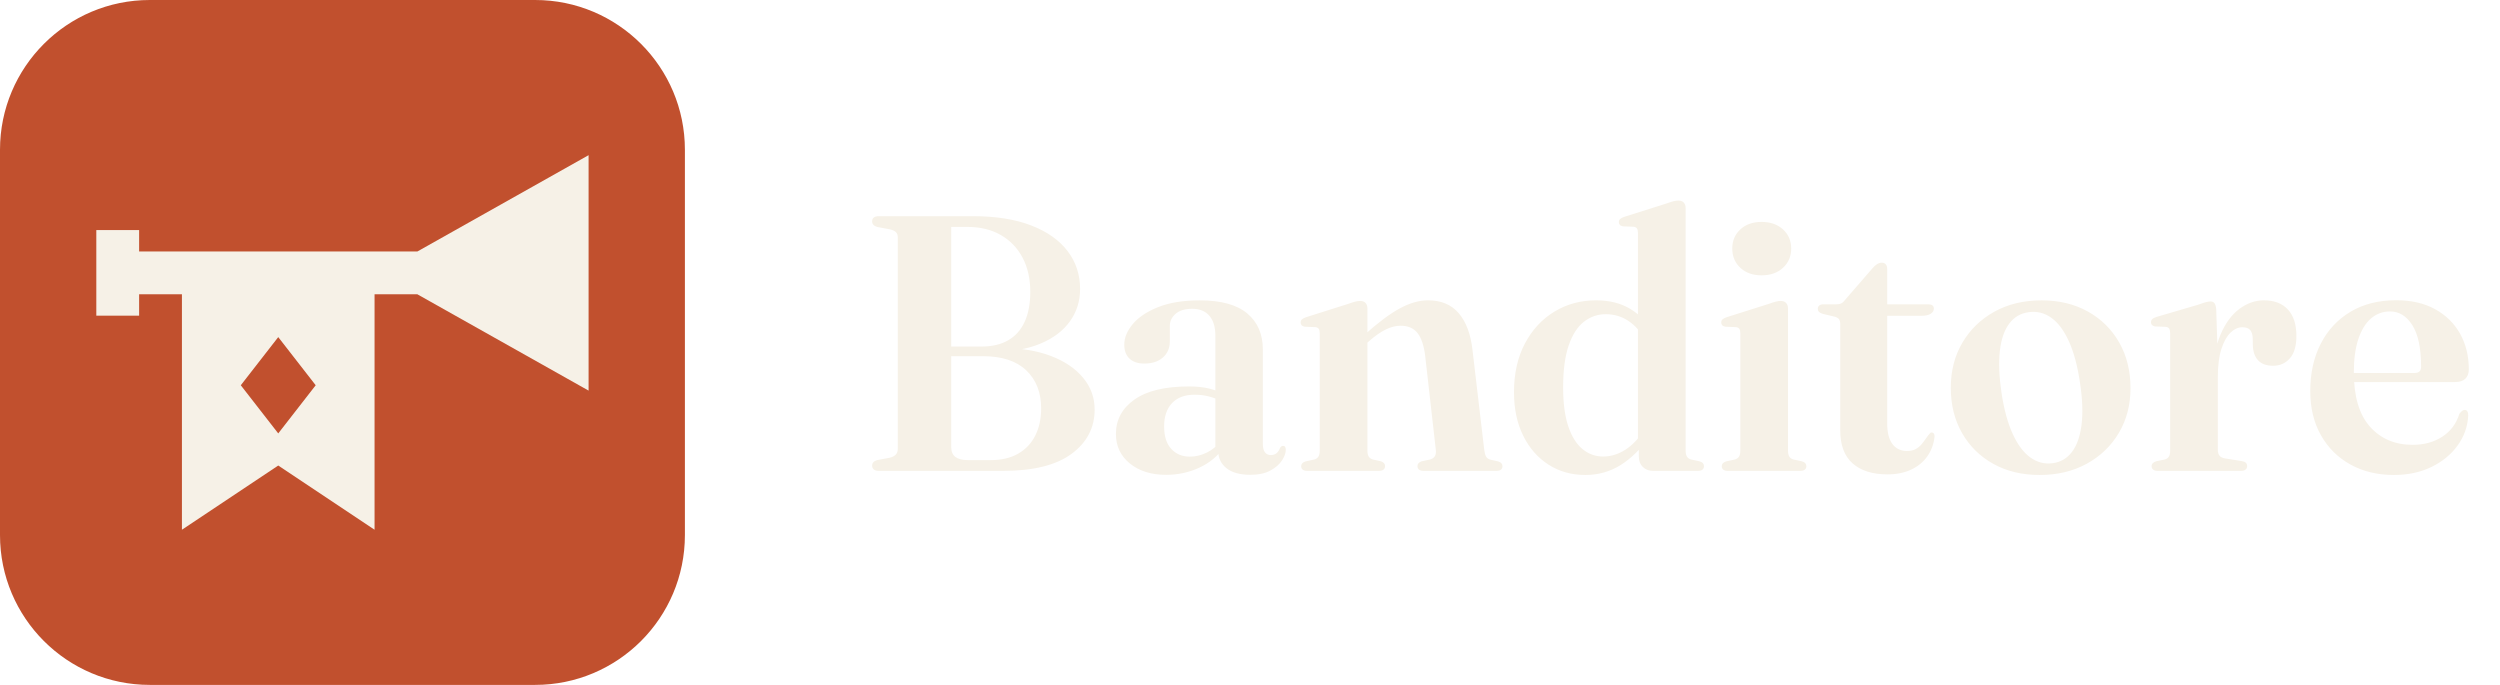
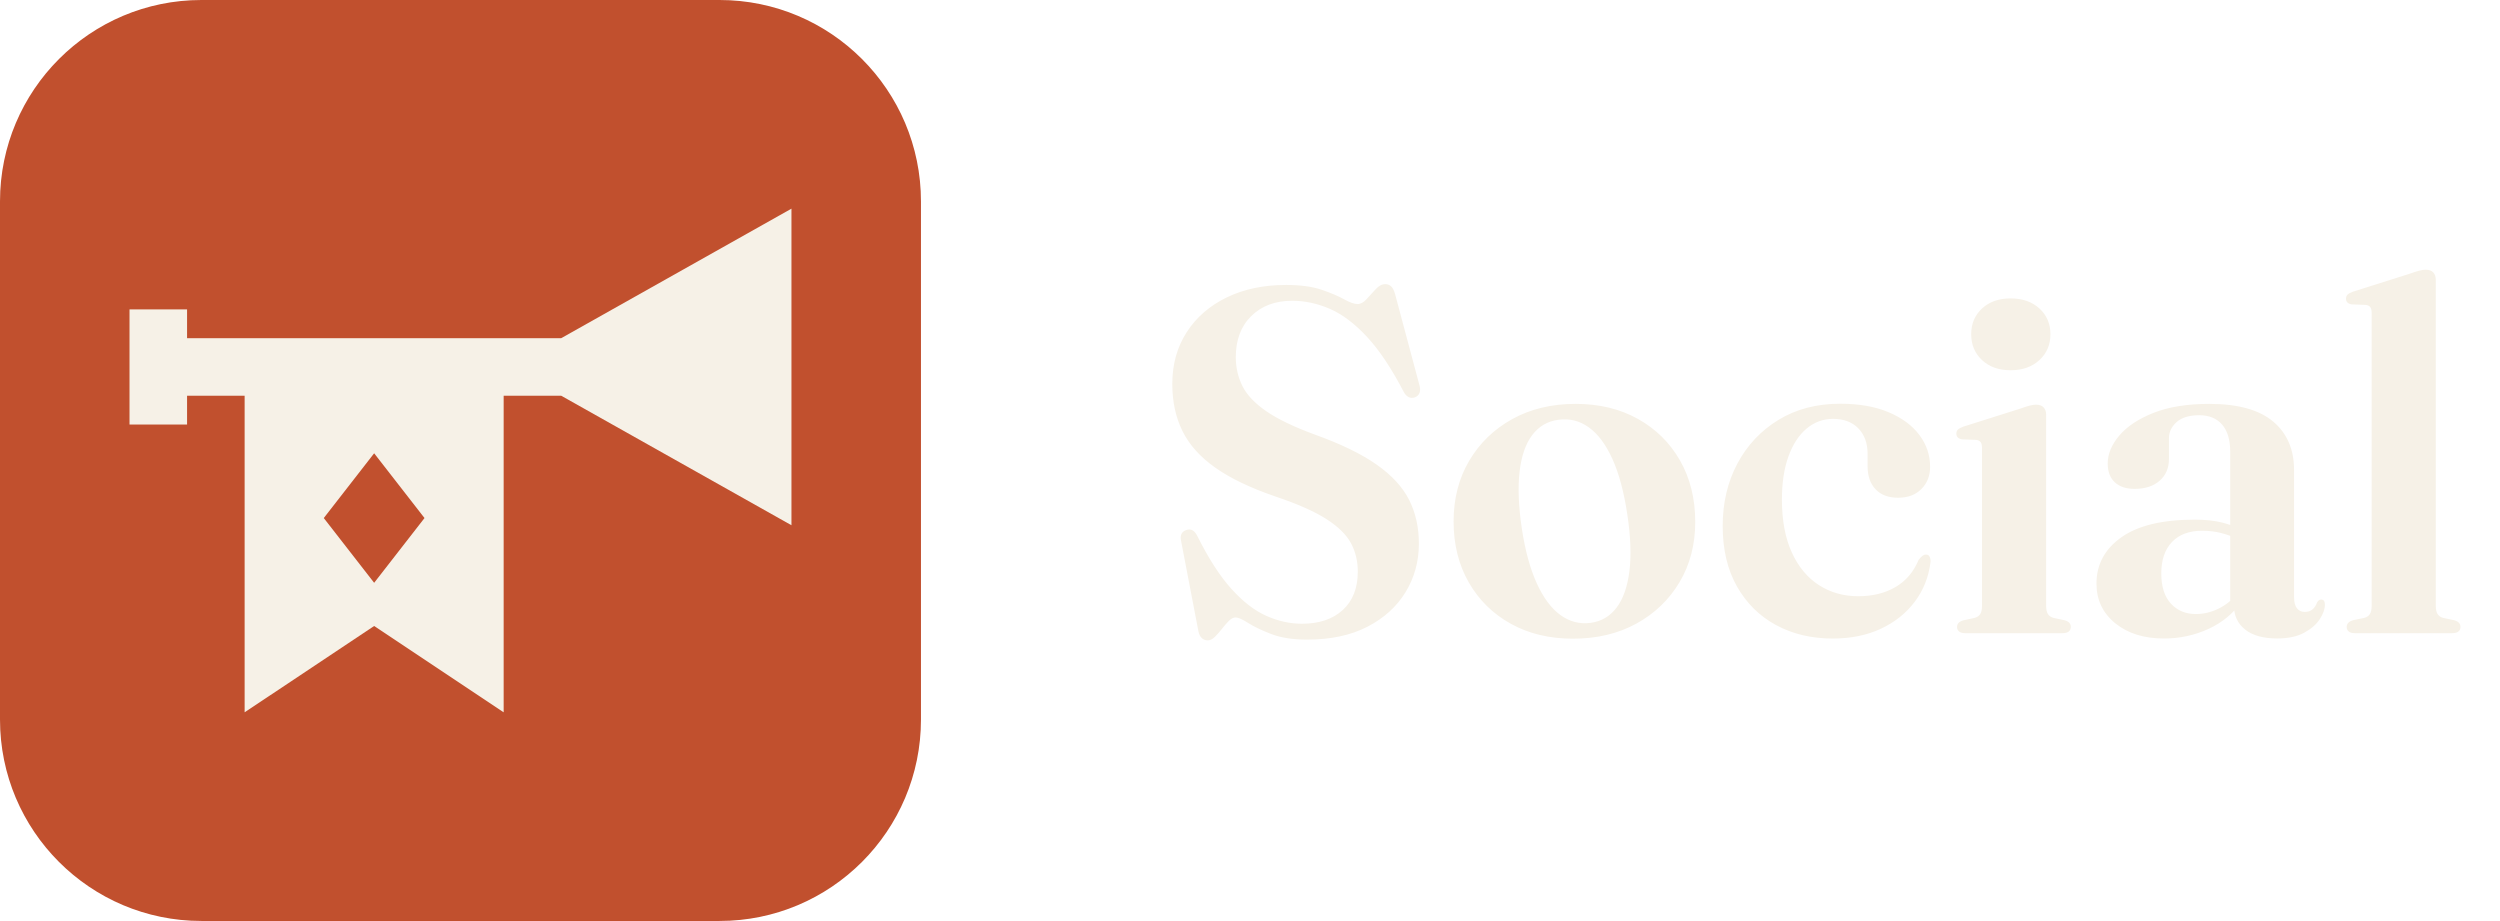
- <svg xmlns="http://www.w3.org/2000/svg" viewBox="0 0 233.61 64" width="233.61" height="64">
+ <svg xmlns="http://www.w3.org/2000/svg" viewBox="0 0 173.73 64" width="173.73" height="64">
  <rect width="64" height="64" rx="14" fill="#C1502E" />
  <path transform="translate(32 32) scale(1.0) translate(-32 -32) translate(1 1.5)" fill="#F6F1E7" fill-rule="evenodd" d="M8,20 H12 V22 H38 L54,13 V35 L38,26 H34 V48 L25,42 L16,48 V26 H12 V28 H8 Z M25,30 L28.5,34.5 L25,39 L21.5,34.5 Z" />
-   <path d="M22.288 -5.727Q22.288 -3.186 20.132 -1.593Q17.977 0.0 13.739 0.0H2.129Q1.805 0.0 1.65 -0.134Q1.495 -0.267 1.495 -0.479Q1.495 -0.873 1.978 -1.01L3.13 -1.225Q3.517 -1.32 3.705 -1.519Q3.893 -1.717 3.893 -2.074V-21.83Q3.893 -22.13 3.717 -22.307Q3.541 -22.483 3.13 -22.575L1.978 -22.79Q1.495 -22.927 1.495 -23.321Q1.495 -23.545 1.65 -23.673Q1.805 -23.8 2.129 -23.8H10.906Q14.111 -23.8 16.349 -22.937Q18.587 -22.074 19.757 -20.543Q20.928 -19.012 20.928 -16.99Q20.928 -15.304 19.986 -13.982Q19.044 -12.659 17.241 -11.897Q15.438 -11.135 12.846 -11.135L13.695 -11.475Q16.271 -11.475 18.203 -10.736Q20.135 -9.997 21.211 -8.699Q22.288 -7.4 22.288 -5.727ZM11.858 -10.716H7.876V-11.618H11.722Q13.204 -11.618 14.219 -12.208Q15.235 -12.799 15.754 -13.942Q16.274 -15.085 16.274 -16.723Q16.274 -18.557 15.555 -19.919Q14.836 -21.282 13.519 -22.039Q12.203 -22.795 10.406 -22.795H8.885V-2.226Q8.885 -1.595 9.278 -1.3Q9.672 -1.005 10.431 -1.005H12.576Q14.085 -1.005 15.138 -1.606Q16.191 -2.207 16.74 -3.298Q17.289 -4.388 17.289 -5.84Q17.289 -8.068 15.898 -9.392Q14.506 -10.716 11.858 -10.716Z M33.832 -1.897V-2.16L33.569 -2.121V-12.633Q33.569 -13.84 33.008 -14.493Q32.447 -15.145 31.415 -15.145Q30.38 -15.145 29.846 -14.669Q29.313 -14.192 29.313 -13.553V-12.105Q29.313 -11.163 28.668 -10.595Q28.024 -10.027 26.924 -10.027Q26.043 -10.027 25.55 -10.485Q25.057 -10.943 25.057 -11.79Q25.057 -12.777 25.862 -13.731Q26.666 -14.684 28.24 -15.309Q29.813 -15.933 32.115 -15.933Q35.091 -15.933 36.549 -14.71Q38.006 -13.487 38.006 -11.341V-2.51Q38.006 -1.979 38.208 -1.727Q38.41 -1.476 38.747 -1.476Q39.086 -1.476 39.297 -1.66Q39.507 -1.844 39.607 -2.138Q39.664 -2.228 39.731 -2.282Q39.798 -2.336 39.891 -2.336Q40.026 -2.336 40.088 -2.241Q40.15 -2.146 40.15 -1.98Q40.15 -1.524 39.797 -0.978Q39.444 -0.431 38.712 -0.032Q37.98 0.368 36.836 0.368Q35.387 0.368 34.609 -0.249Q33.832 -0.866 33.832 -1.897ZM24.276 -3.444Q24.276 -5.439 26.008 -6.664Q27.74 -7.889 31.107 -7.889Q32.187 -7.889 32.976 -7.694Q33.764 -7.498 34.379 -7.188L34.119 -6.535Q33.536 -6.806 32.936 -6.961Q32.337 -7.116 31.611 -7.116Q30.269 -7.116 29.524 -6.336Q28.78 -5.556 28.78 -4.152Q28.78 -2.776 29.449 -2.052Q30.118 -1.329 31.182 -1.329Q32.002 -1.329 32.776 -1.713Q33.551 -2.096 34.074 -2.782L34.359 -2.202Q33.512 -0.965 32.063 -0.297Q30.614 0.371 28.966 0.371Q26.883 0.371 25.579 -0.69Q24.276 -1.75 24.276 -3.444Z M47.775 -15.194V-1.918Q47.775 -1.526 47.9 -1.333Q48.025 -1.14 48.29 -1.061L49.051 -0.891Q49.426 -0.755 49.426 -0.457Q49.426 0.0 48.843 0.0H42.149Q41.866 0.0 41.725 -0.118Q41.585 -0.235 41.585 -0.435Q41.585 -0.59 41.683 -0.703Q41.781 -0.816 42 -0.886L42.806 -1.061Q43.075 -1.138 43.198 -1.33Q43.321 -1.523 43.321 -1.908V-12.863Q43.321 -13.146 43.225 -13.276Q43.13 -13.405 42.913 -13.432L41.922 -13.47Q41.717 -13.508 41.627 -13.609Q41.537 -13.709 41.537 -13.861Q41.537 -14.042 41.647 -14.149Q41.757 -14.256 42.032 -14.355L45.97 -15.601Q46.389 -15.752 46.634 -15.815Q46.878 -15.878 47.099 -15.878Q47.433 -15.878 47.604 -15.688Q47.775 -15.499 47.775 -15.194ZM47.337 -11.601 46.837 -12.121 47.478 -12.692Q49.404 -14.425 50.8 -15.181Q52.196 -15.937 53.437 -15.937Q55.286 -15.937 56.314 -14.728Q57.343 -13.52 57.595 -11.306L58.691 -1.984Q58.74 -1.559 58.862 -1.341Q58.984 -1.122 59.279 -1.045L59.982 -0.886Q60.201 -0.82 60.299 -0.707Q60.397 -0.594 60.397 -0.435Q60.397 -0.235 60.261 -0.118Q60.124 0.0 59.826 0.0H53.043Q52.453 0.0 52.453 -0.457Q52.453 -0.748 52.83 -0.891L53.619 -1.061Q53.925 -1.14 54.07 -1.358Q54.215 -1.576 54.166 -1.984L53.176 -10.735Q53.003 -12.172 52.468 -12.867Q51.933 -13.562 50.877 -13.562Q50.201 -13.562 49.489 -13.211Q48.778 -12.86 47.981 -12.165Z M73.138 -2.441 73.056 -2.524V-22.242Q73.056 -22.525 72.961 -22.655Q72.866 -22.784 72.649 -22.811L71.658 -22.849Q71.453 -22.887 71.363 -22.988Q71.273 -23.088 71.273 -23.24Q71.273 -23.421 71.383 -23.528Q71.492 -23.635 71.768 -23.734L75.706 -24.98Q76.125 -25.131 76.37 -25.194Q76.614 -25.257 76.834 -25.257Q77.169 -25.257 77.34 -25.067Q77.511 -24.878 77.511 -24.573V-1.918Q77.511 -1.526 77.636 -1.33Q77.761 -1.134 78.026 -1.061L78.798 -0.896Q79.027 -0.83 79.127 -0.715Q79.227 -0.6 79.227 -0.435Q79.227 -0.235 79.087 -0.118Q78.947 0.0 78.649 0.0H74.472Q73.89 0.0 73.514 -0.365Q73.138 -0.731 73.138 -1.347ZM61.473 -7.345Q61.473 -9.979 62.497 -11.908Q63.521 -13.837 65.26 -14.887Q66.999 -15.937 69.143 -15.937Q71.016 -15.937 72.356 -15.125Q73.697 -14.312 74.552 -12.8L73.77 -12.197Q73.102 -13.392 72.16 -14.016Q71.218 -14.64 70.047 -14.64Q68.917 -14.64 68.014 -13.94Q67.111 -13.24 66.588 -11.733Q66.065 -10.226 66.065 -7.797Q66.065 -5.589 66.548 -4.158Q67.031 -2.728 67.877 -2.034Q68.723 -1.34 69.812 -1.34Q70.868 -1.34 71.858 -1.962Q72.848 -2.583 73.708 -3.908L74.212 -3.283Q72.922 -1.469 71.437 -0.543Q69.951 0.384 68.138 0.384Q66.206 0.384 64.7 -0.581Q63.194 -1.545 62.334 -3.285Q61.473 -5.025 61.473 -7.345Z M87.077 -15.194V-1.918Q87.077 -1.526 87.202 -1.33Q87.327 -1.134 87.592 -1.061L88.364 -0.896Q88.593 -0.83 88.693 -0.715Q88.793 -0.6 88.793 -0.435Q88.793 -0.235 88.653 -0.118Q88.513 0.0 88.215 0.0H81.451Q81.168 0.0 81.027 -0.118Q80.886 -0.235 80.886 -0.435Q80.886 -0.59 80.985 -0.703Q81.083 -0.816 81.302 -0.886L82.107 -1.061Q82.377 -1.138 82.5 -1.33Q82.622 -1.523 82.622 -1.908V-12.863Q82.622 -13.146 82.527 -13.276Q82.431 -13.405 82.215 -13.432L81.224 -13.47Q81.019 -13.508 80.929 -13.609Q80.839 -13.709 80.839 -13.861Q80.839 -14.042 80.949 -14.149Q81.058 -14.256 81.333 -14.355L85.272 -15.601Q85.707 -15.757 85.949 -15.817Q86.191 -15.878 86.378 -15.878Q86.73 -15.878 86.903 -15.688Q87.077 -15.499 87.077 -15.194ZM84.609 -18.271Q83.376 -18.271 82.623 -18.977Q81.87 -19.682 81.87 -20.774Q81.87 -21.867 82.626 -22.565Q83.382 -23.263 84.609 -23.263Q85.849 -23.263 86.613 -22.562Q87.377 -21.86 87.377 -20.774Q87.377 -19.682 86.611 -18.977Q85.846 -18.271 84.609 -18.271Z M91.441 -14.408 90.339 -14.669Q90.075 -14.753 89.968 -14.866Q89.861 -14.979 89.861 -15.137Q89.861 -15.341 90.003 -15.453Q90.146 -15.565 90.372 -15.565H91.62Q91.891 -15.565 92.075 -15.662Q92.259 -15.76 92.446 -16.019L94.946 -18.902Q95.181 -19.181 95.402 -19.318Q95.623 -19.454 95.839 -19.454Q96.078 -19.454 96.212 -19.301Q96.347 -19.149 96.347 -18.861V-4.431Q96.347 -3.152 96.838 -2.505Q97.33 -1.858 98.196 -1.858Q98.686 -1.858 99.009 -2.035Q99.332 -2.212 99.558 -2.483Q99.783 -2.755 99.98 -3.047Q100.177 -3.34 100.406 -3.572Q100.56 -3.619 100.673 -3.524Q100.785 -3.428 100.77 -3.16Q100.644 -2.124 100.083 -1.34Q99.521 -0.555 98.577 -0.113Q97.633 0.328 96.369 0.328Q94.286 0.328 93.123 -0.691Q91.959 -1.711 91.959 -3.799V-13.71Q91.959 -14.015 91.845 -14.17Q91.731 -14.324 91.441 -14.408ZM94.748 -14.489 94.805 -15.565H100.171Q100.43 -15.565 100.569 -15.465Q100.708 -15.365 100.708 -15.163Q100.708 -14.877 100.416 -14.683Q100.124 -14.489 99.498 -14.489Z M110.77 -15.934Q113.219 -15.934 115.092 -14.893Q116.964 -13.853 118.023 -12.003Q119.082 -10.153 119.082 -7.727Q119.082 -5.38 117.994 -3.548Q116.906 -1.716 114.995 -0.666Q113.083 0.384 110.584 0.384Q108.135 0.384 106.267 -0.653Q104.399 -1.689 103.345 -3.527Q102.29 -5.365 102.29 -7.766Q102.29 -10.136 103.372 -11.976Q104.454 -13.817 106.363 -14.875Q108.272 -15.934 110.77 -15.934ZM111.809 -0.716Q112.918 -0.862 113.608 -1.764Q114.299 -2.665 114.507 -4.299Q114.714 -5.932 114.36 -8.262Q114.013 -10.591 113.327 -12.105Q112.641 -13.619 111.684 -14.304Q110.727 -14.989 109.572 -14.829Q108.445 -14.679 107.756 -13.769Q107.067 -12.859 106.877 -11.232Q106.686 -9.605 107.03 -7.282Q107.377 -4.983 108.07 -3.465Q108.762 -1.947 109.718 -1.257Q110.674 -0.567 111.809 -0.716Z M126.816 -8.769Q126.816 -11.135 127.493 -12.73Q128.171 -14.326 129.252 -15.131Q130.333 -15.937 131.541 -15.937Q133.002 -15.937 133.793 -15.075Q134.585 -14.213 134.585 -12.609Q134.585 -11.205 133.972 -10.514Q133.36 -9.822 132.409 -9.822Q131.481 -9.822 131.007 -10.328Q130.532 -10.835 130.513 -11.775L130.504 -12.359Q130.494 -12.887 130.271 -13.154Q130.047 -13.421 129.528 -13.421Q128.953 -13.421 128.429 -12.917Q127.905 -12.412 127.574 -11.383Q127.243 -10.354 127.243 -8.772ZM127.091 -15.137 127.243 -10.471V-1.965Q127.243 -1.615 127.397 -1.421Q127.551 -1.227 127.925 -1.161L129.481 -0.913Q129.743 -0.869 129.863 -0.756Q129.982 -0.644 129.982 -0.441Q129.982 -0.235 129.832 -0.118Q129.681 0.0 129.389 0.0H121.636Q121.34 0.0 121.196 -0.122Q121.052 -0.243 121.052 -0.438Q121.052 -0.597 121.161 -0.714Q121.269 -0.831 121.493 -0.9L122.273 -1.061Q122.543 -1.134 122.665 -1.324Q122.788 -1.513 122.788 -1.879V-12.87Q122.788 -13.158 122.695 -13.294Q122.602 -13.431 122.386 -13.458L121.371 -13.496Q121.18 -13.534 121.088 -13.634Q120.995 -13.734 120.995 -13.882Q120.995 -14.059 121.108 -14.173Q121.22 -14.287 121.499 -14.381L125.404 -15.525Q125.918 -15.715 126.163 -15.773Q126.407 -15.83 126.561 -15.83Q126.808 -15.83 126.93 -15.663Q127.052 -15.496 127.091 -15.137Z M150.696 -9.478Q150.696 -8.918 150.371 -8.61Q150.046 -8.301 149.421 -8.301H138.846V-9.148H145.637Q146.237 -9.148 146.237 -9.722Q146.237 -12.318 145.423 -13.608Q144.609 -14.898 143.341 -14.898Q142.328 -14.898 141.568 -14.252Q140.807 -13.605 140.379 -12.336Q139.952 -11.067 139.952 -9.208Q139.952 -5.82 141.462 -4.127Q142.973 -2.434 145.444 -2.434Q147.062 -2.434 148.23 -3.202Q149.398 -3.97 149.809 -5.327Q149.977 -5.541 150.09 -5.618Q150.203 -5.696 150.316 -5.696Q150.482 -5.696 150.564 -5.549Q150.647 -5.402 150.641 -5.171Q150.56 -3.627 149.644 -2.364Q148.729 -1.101 147.192 -0.359Q145.655 0.384 143.696 0.384Q141.401 0.384 139.638 -0.591Q137.875 -1.565 136.877 -3.33Q135.88 -5.095 135.88 -7.456Q135.88 -9.962 136.855 -11.872Q137.829 -13.782 139.634 -14.863Q141.438 -15.944 143.909 -15.944Q146.022 -15.944 147.542 -15.11Q149.062 -14.275 149.879 -12.817Q150.696 -11.359 150.696 -9.478Z" transform="translate(80 44)" fill="#F6F1E7" />
+   <path d="M10.827 0.448Q9.351 0.448 8.346 0.062Q7.341 -0.324 6.738 -0.708Q6.135 -1.092 5.868 -1.092Q5.634 -1.092 5.395 -0.852Q5.157 -0.611 4.911 -0.295Q4.664 0.021 4.42 0.261Q4.176 0.501 3.931 0.501Q3.694 0.501 3.519 0.345Q3.344 0.189 3.279 -0.136L2.061 -6.489Q2.02 -6.739 2.111 -6.911Q2.202 -7.083 2.424 -7.162Q2.666 -7.254 2.859 -7.153Q3.052 -7.052 3.191 -6.778Q4.365 -4.418 5.568 -3.084Q6.77 -1.75 8.001 -1.202Q9.233 -0.655 10.478 -0.655Q12.263 -0.655 13.308 -1.606Q14.353 -2.558 14.356 -4.271Q14.36 -5.348 13.889 -6.238Q13.417 -7.129 12.181 -7.924Q10.945 -8.719 8.655 -9.489Q6.032 -10.386 4.454 -11.5Q2.877 -12.614 2.171 -14.047Q1.465 -15.479 1.465 -17.319Q1.465 -19.363 2.465 -20.914Q3.464 -22.465 5.248 -23.331Q7.032 -24.198 9.37 -24.198Q10.856 -24.198 11.827 -23.869Q12.798 -23.539 13.397 -23.205Q13.996 -22.871 14.343 -22.871Q14.658 -22.871 14.97 -23.215Q15.281 -23.559 15.602 -23.907Q15.924 -24.255 16.266 -24.255Q16.504 -24.255 16.671 -24.102Q16.839 -23.95 16.953 -23.541L18.651 -17.188Q18.729 -16.901 18.64 -16.686Q18.551 -16.472 18.318 -16.386Q18.08 -16.307 17.885 -16.407Q17.69 -16.508 17.555 -16.754Q16.287 -19.195 15.009 -20.577Q13.732 -21.959 12.432 -22.529Q11.132 -23.099 9.792 -23.099Q8.035 -23.099 6.956 -22.039Q5.878 -20.979 5.878 -19.186Q5.878 -18.094 6.338 -17.173Q6.798 -16.251 7.993 -15.426Q9.188 -14.6 11.382 -13.796Q14.09 -12.821 15.669 -11.711Q17.248 -10.602 17.926 -9.255Q18.604 -7.908 18.601 -6.209Q18.597 -4.364 17.677 -2.853Q16.758 -1.343 15.024 -0.447Q13.29 0.448 10.827 0.448Z M29.493 -15.934Q31.942 -15.934 33.815 -14.893Q35.687 -13.853 36.746 -12.003Q37.805 -10.153 37.805 -7.727Q37.805 -5.38 36.717 -3.548Q35.629 -1.716 33.718 -0.666Q31.806 0.384 29.307 0.384Q26.858 0.384 24.99 -0.653Q23.122 -1.689 22.068 -3.527Q21.013 -5.365 21.013 -7.766Q21.013 -10.136 22.095 -11.976Q23.177 -13.817 25.086 -14.875Q26.995 -15.934 29.493 -15.934ZM30.532 -0.716Q31.641 -0.862 32.331 -1.764Q33.022 -2.665 33.23 -4.299Q33.437 -5.932 33.083 -8.262Q32.736 -10.591 32.05 -12.105Q31.364 -13.619 30.407 -14.304Q29.45 -14.989 28.295 -14.829Q27.168 -14.679 26.479 -13.769Q25.79 -12.859 25.6 -11.232Q25.409 -9.605 25.753 -7.282Q26.1 -4.983 26.793 -3.465Q27.485 -1.947 28.441 -1.257Q29.397 -0.567 30.532 -0.716Z M54.127 -11.563Q54.127 -10.628 53.525 -10.02Q52.923 -9.411 51.903 -9.411Q50.893 -9.411 50.338 -9.998Q49.783 -10.584 49.783 -11.594V-12.451Q49.783 -13.571 49.14 -14.231Q48.498 -14.892 47.39 -14.892Q46.347 -14.892 45.542 -14.215Q44.738 -13.539 44.283 -12.283Q43.829 -11.027 43.829 -9.29Q43.829 -7.107 44.517 -5.607Q45.205 -4.107 46.405 -3.337Q47.604 -2.567 49.135 -2.567Q50.629 -2.567 51.72 -3.204Q52.812 -3.842 53.331 -5.1Q53.504 -5.311 53.617 -5.389Q53.73 -5.467 53.857 -5.462Q54.022 -5.457 54.095 -5.308Q54.168 -5.158 54.157 -4.945Q53.963 -3.385 53.059 -2.183Q52.156 -0.982 50.697 -0.304Q49.239 0.374 47.36 0.374Q45.149 0.374 43.422 -0.561Q41.695 -1.497 40.704 -3.248Q39.713 -4.999 39.713 -7.446Q39.713 -9.863 40.734 -11.783Q41.756 -13.702 43.592 -14.823Q45.429 -15.944 47.878 -15.944Q49.85 -15.944 51.245 -15.353Q52.641 -14.763 53.384 -13.769Q54.127 -12.775 54.127 -11.563Z M62.189 -15.194V-1.918Q62.189 -1.526 62.314 -1.33Q62.439 -1.134 62.704 -1.061L63.476 -0.896Q63.705 -0.83 63.805 -0.715Q63.905 -0.6 63.905 -0.435Q63.905 -0.235 63.765 -0.118Q63.625 0.0 63.327 0.0H56.563Q56.28 0.0 56.139 -0.118Q55.998 -0.235 55.998 -0.435Q55.998 -0.59 56.097 -0.703Q56.195 -0.816 56.414 -0.886L57.219 -1.061Q57.489 -1.138 57.612 -1.33Q57.734 -1.523 57.734 -1.908V-12.863Q57.734 -13.146 57.639 -13.276Q57.543 -13.405 57.327 -13.432L56.336 -13.47Q56.131 -13.508 56.041 -13.609Q55.951 -13.709 55.951 -13.861Q55.951 -14.042 56.061 -14.149Q56.17 -14.256 56.445 -14.355L60.384 -15.601Q60.819 -15.757 61.061 -15.817Q61.303 -15.878 61.49 -15.878Q61.842 -15.878 62.015 -15.688Q62.189 -15.499 62.189 -15.194ZM59.721 -18.271Q58.488 -18.271 57.735 -18.977Q56.982 -19.682 56.982 -20.774Q56.982 -21.867 57.738 -22.565Q58.494 -23.263 59.721 -23.263Q60.961 -23.263 61.725 -22.562Q62.489 -21.86 62.489 -20.774Q62.489 -19.682 61.723 -18.977Q60.958 -18.271 59.721 -18.271Z M75.244 -1.897V-2.16L74.981 -2.121V-12.633Q74.981 -13.84 74.42 -14.493Q73.859 -15.145 72.827 -15.145Q71.792 -15.145 71.258 -14.669Q70.725 -14.192 70.725 -13.553V-12.105Q70.725 -11.163 70.08 -10.595Q69.436 -10.027 68.336 -10.027Q67.455 -10.027 66.962 -10.485Q66.469 -10.943 66.469 -11.79Q66.469 -12.777 67.274 -13.731Q68.078 -14.684 69.652 -15.309Q71.225 -15.933 73.527 -15.933Q76.503 -15.933 77.961 -14.71Q79.418 -13.487 79.418 -11.341V-2.51Q79.418 -1.979 79.62 -1.727Q79.822 -1.476 80.159 -1.476Q80.498 -1.476 80.709 -1.66Q80.919 -1.844 81.019 -2.138Q81.076 -2.228 81.143 -2.282Q81.21 -2.336 81.303 -2.336Q81.438 -2.336 81.5 -2.241Q81.562 -2.146 81.562 -1.98Q81.562 -1.524 81.209 -0.978Q80.856 -0.431 80.124 -0.032Q79.392 0.368 78.248 0.368Q76.799 0.368 76.021 -0.249Q75.244 -0.866 75.244 -1.897ZM65.688 -3.444Q65.688 -5.439 67.42 -6.664Q69.152 -7.889 72.519 -7.889Q73.599 -7.889 74.388 -7.694Q75.176 -7.498 75.791 -7.188L75.531 -6.535Q74.948 -6.806 74.348 -6.961Q73.749 -7.116 73.023 -7.116Q71.681 -7.116 70.936 -6.336Q70.192 -5.556 70.192 -4.152Q70.192 -2.776 70.861 -2.052Q71.53 -1.329 72.594 -1.329Q73.414 -1.329 74.188 -1.713Q74.963 -2.096 75.486 -2.782L75.771 -2.202Q74.924 -0.965 73.475 -0.297Q72.026 0.371 70.378 0.371Q68.295 0.371 66.991 -0.69Q65.688 -1.75 65.688 -3.444Z M89.267 -24.573V-1.918Q89.267 -1.526 89.392 -1.33Q89.517 -1.134 89.782 -1.061L90.554 -0.896Q90.782 -0.83 90.882 -0.715Q90.983 -0.6 90.983 -0.435Q90.983 -0.235 90.843 -0.118Q90.703 0.0 90.405 0.0H83.64Q83.357 0.0 83.217 -0.118Q83.076 -0.235 83.076 -0.435Q83.076 -0.594 83.181 -0.711Q83.285 -0.829 83.517 -0.899L84.297 -1.061Q84.567 -1.138 84.689 -1.33Q84.812 -1.523 84.812 -1.908V-22.242Q84.812 -22.525 84.716 -22.655Q84.621 -22.784 84.405 -22.811L83.414 -22.849Q83.209 -22.887 83.119 -22.988Q83.028 -23.088 83.028 -23.24Q83.028 -23.421 83.138 -23.528Q83.248 -23.635 83.523 -23.734L87.461 -24.98Q87.897 -25.136 88.139 -25.196Q88.38 -25.257 88.568 -25.257Q88.919 -25.257 89.093 -25.067Q89.267 -24.878 89.267 -24.573Z" transform="translate(80 44)" fill="#F6F1E7" />
</svg>
